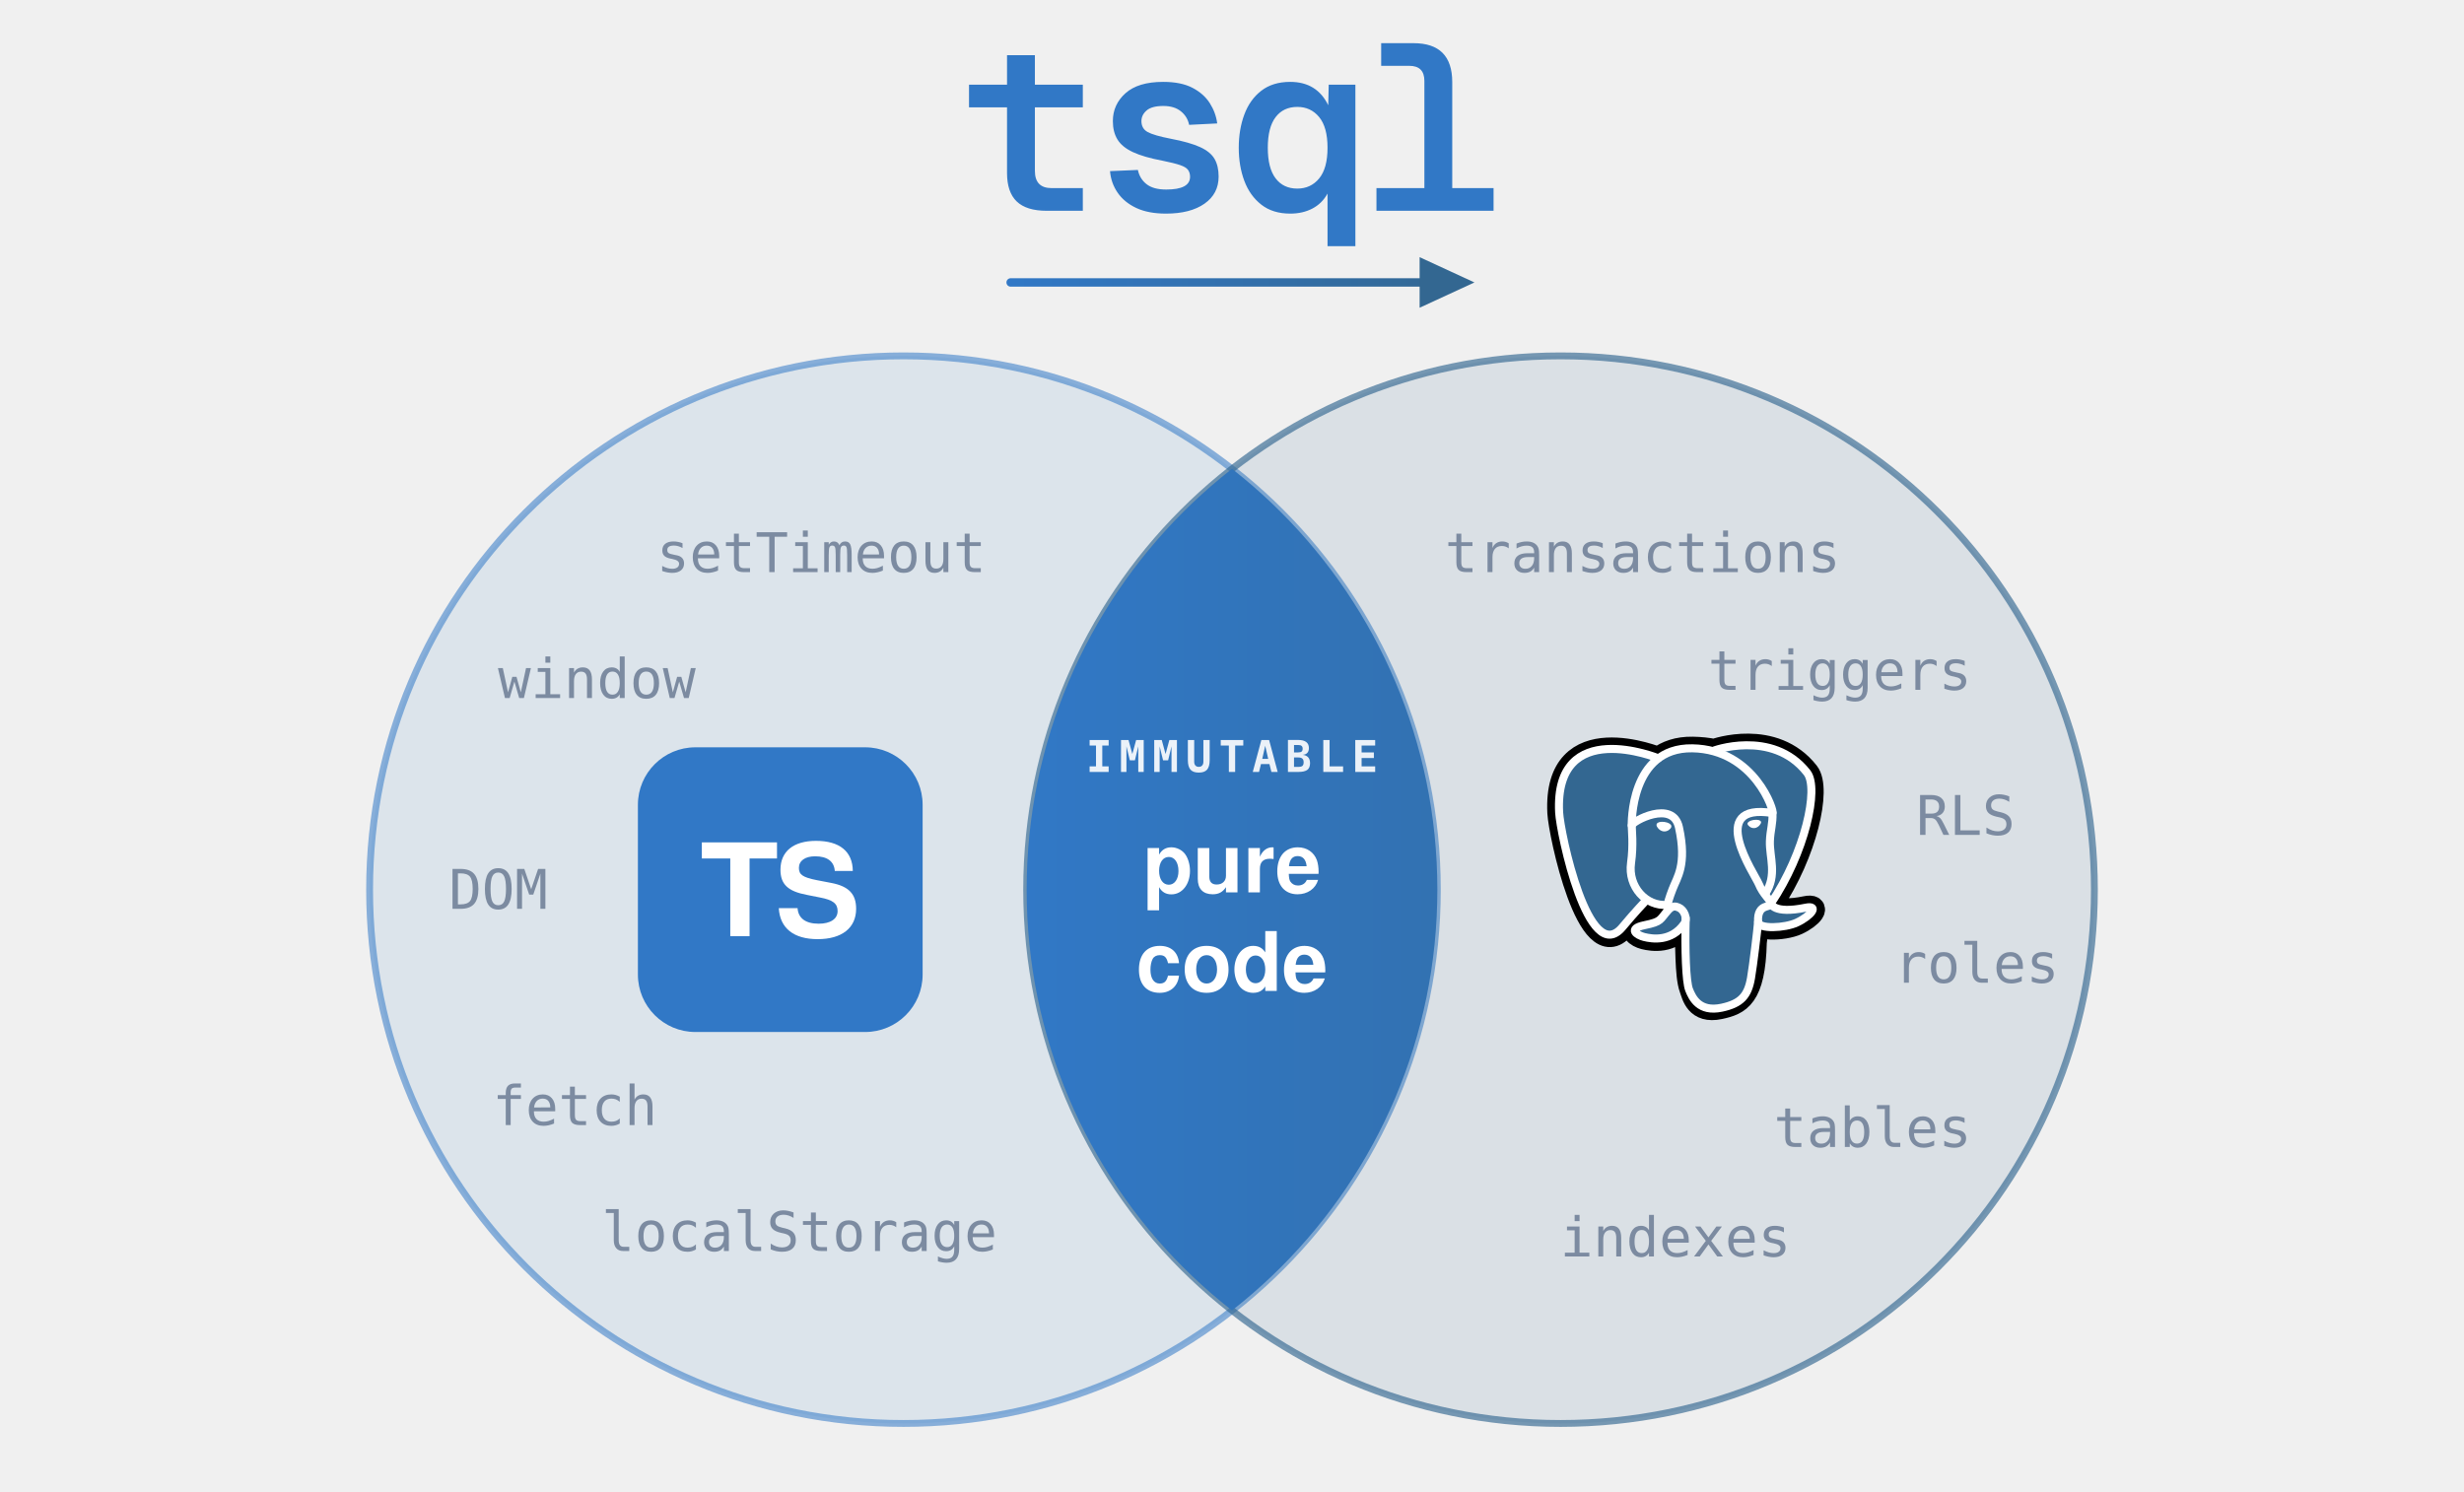
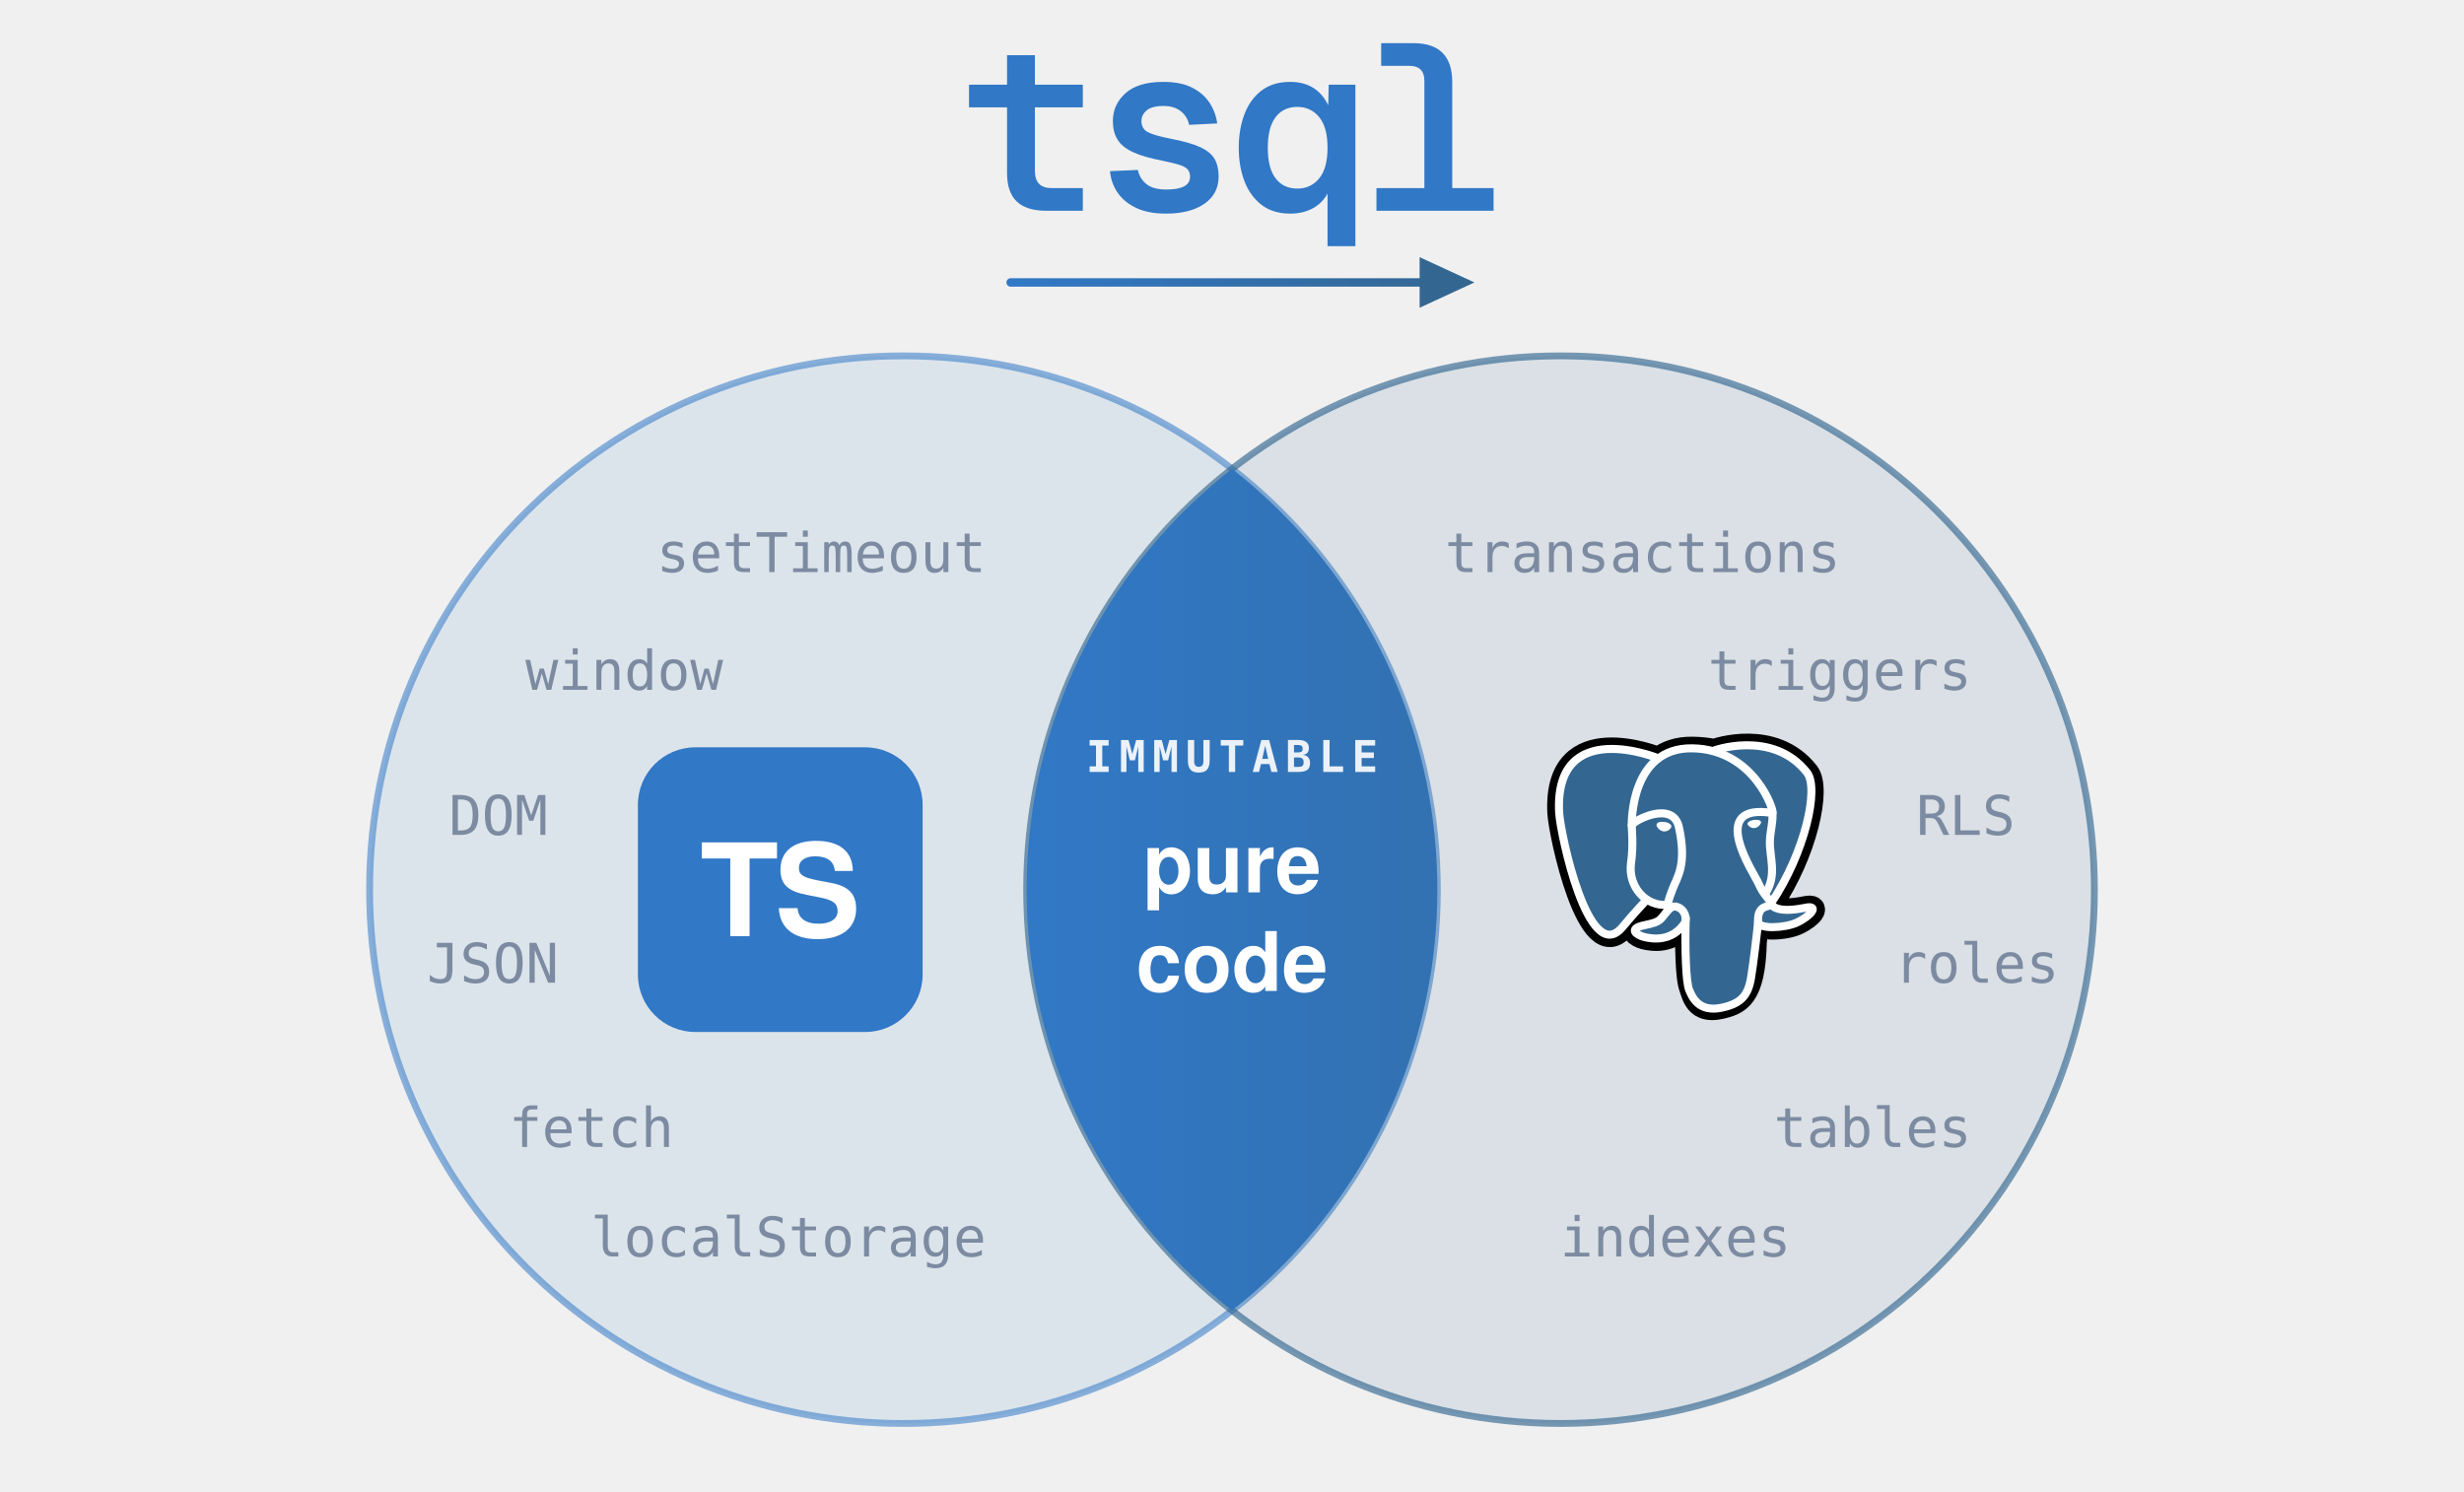
<svg xmlns="http://www.w3.org/2000/svg" viewBox="0 0 900 545" width="900" height="545" role="img" aria-labelledby="t d">
  <g transform="translate(450.0 0) scale(0.77) translate(-450.0 0)">
    <path d="M362.1 100.0Q352.468 100.0 347.876 95.576Q343.284 91.152 343.284 82.08V50.944H325.252V40.192H343.284V26.192H356.5V40.192H379.236V50.944H356.5V81.072Q356.5 89.248 364.452 89.248H379.236V100.0ZM418.684 101.344Q410.284 101.344 404.572 98.656Q398.86 95.968 395.724 91.376Q392.588 86.784 392.14 81.184L405.356 80.624Q406.252 84.88 409.5 87.4Q412.748 89.92 418.796 89.92Q430.108 89.92 430.108 83.872Q430.108 81.968 429.156 80.624Q428.204 79.28 425.404 78.328Q422.604 77.376 417.116 76.256Q408.156 74.576 403.004 72.168Q397.852 69.76 395.668 66.176Q393.484 62.592 393.484 57.44Q393.484 49.6 399.476 44.224Q405.468 38.848 417.34 38.848Q425.852 38.848 431.228 41.648Q436.604 44.448 439.46 48.928Q442.316 53.408 442.988 58.56L429.66 59.232Q428.876 55.312 425.74 52.792Q422.604 50.272 417.452 50.272Q411.964 50.272 409.5 52.4Q407.036 54.528 407.036 57.44Q407.036 61.024 410.004 62.648Q412.972 64.272 421.036 65.84Q429.884 67.52 434.812 69.76Q439.74 72.0 441.7 75.36Q443.66 78.72 443.66 83.76Q443.66 91.936 436.94 96.64Q430.22 101.344 418.684 101.344ZM508.532 116.8H495.316V91.824Q492.74 96.528 488.148 98.936Q483.556 101.344 477.62 101.344Q469.332 101.344 463.9 97.088Q458.468 92.832 455.836 85.776Q453.204 78.72 453.204 70.096Q453.204 61.472 455.836 54.36Q458.468 47.248 463.9 43.048Q469.332 38.848 477.62 38.848Q490.276 38.848 495.652 49.936L495.876 40.192H508.532ZM480.98 89.472Q487.364 89.472 491.34 84.656Q495.316 79.84 495.316 70.096Q495.316 60.352 491.34 55.536Q487.364 50.72 480.98 50.72Q474.372 50.72 470.676 55.592Q466.98 60.464 466.98 70.096Q466.98 79.728 470.676 84.6Q474.372 89.472 480.98 89.472ZM518.524 100.0V89.248H541.26V38.4Q541.26 31.232 534.092 31.232H520.764V20.48H536.108Q554.476 20.48 554.476 38.96V89.248H574.076V100.0Z" fill="#3178C6" />
    <defs>
      <linearGradient id="travel" gradientUnits="userSpaceOnUse" x1="345.0" y1="0" x2="565.0" y2="0">
        <stop offset="0" stop-color="#3178C6" />
        <stop offset="1" stop-color="#336791" />
      </linearGradient>
    </defs>
    <path d="M 345.0 134 H 545.0" stroke="url(#travel)" stroke-width="4" stroke-linecap="round" fill="none" />
    <path d="M 539.0 122 L 565.0 134 L 539.0 146 Z" fill="#336791" />
  </g>
  <g transform="translate(0 0)">
    <circle cx="330" cy="325" r="195" fill="#3178C6" fill-opacity="0.10" stroke="#3178C6" stroke-opacity="0.55" stroke-width="2.5" />
    <circle cx="570" cy="325" r="195" fill="#336791" fill-opacity="0.12" stroke="#336791" stroke-opacity="0.65" stroke-width="2.5" />
    <defs>
      <clipPath id="ts-world">
        <circle cx="330" cy="325" r="195" />
      </clipPath>
      <linearGradient id="both" x1="0" y1="0" x2="1" y2="0">
        <stop offset="0" stop-color="#3178C6" />
        <stop offset="1" stop-color="#336791" />
      </linearGradient>
    </defs>
    <circle cx="570" cy="325" r="195" fill="url(#both)" clip-path="url(#ts-world)" />
    <rect x="233" y="273" width="104" height="104" rx="21" fill="#3178C6" />
    <text x="285" y="342" text-anchor="middle" fill="#FFFFFF" font-family="ui-sans-serif, -apple-system, Segoe UI, Helvetica, Arial, sans-serif" font-size="47" font-weight="700" letter-spacing="-1.5">TS</text>
    <text x="300" y="209" text-anchor="middle" fill="#7C8BA1" font-family="ui-monospace, SFMono-Regular, Menlo, Consolas, monospace" font-size="20">setTimeout</text>
-     <text x="218" y="255" text-anchor="middle" fill="#7C8BA1" font-family="ui-monospace, SFMono-Regular, Menlo, Consolas, monospace" font-size="20">window</text>
-     <text x="182" y="332" text-anchor="middle" fill="#7C8BA1" font-family="ui-monospace, SFMono-Regular, Menlo, Consolas, monospace" font-size="20">DOM</text>
-     <text x="210" y="411" text-anchor="middle" fill="#7C8BA1" font-family="ui-monospace, SFMono-Regular, Menlo, Consolas, monospace" font-size="20">fetch</text>
-     <text x="292" y="457" text-anchor="middle" fill="#7C8BA1" font-family="ui-monospace, SFMono-Regular, Menlo, Consolas, monospace" font-size="20">localStorage</text>
+     <text x="228" y="252" text-anchor="middle" fill="#7C8BA1" font-family="ui-monospace, SFMono-Regular, Menlo, Consolas, monospace" font-size="20">window</text>
+     <text x="182" y="305" text-anchor="middle" fill="#7C8BA1" font-family="ui-monospace, SFMono-Regular, Menlo, Consolas, monospace" font-size="20">DOM</text>
+     <text x="180" y="359" text-anchor="middle" fill="#7C8BA1" font-family="ui-monospace, SFMono-Regular, Menlo, Consolas, monospace" font-size="20">JSON</text>
+     <text x="216" y="419" text-anchor="middle" fill="#7C8BA1" font-family="ui-monospace, SFMono-Regular, Menlo, Consolas, monospace" font-size="20">fetch</text>
+     <text x="288" y="459" text-anchor="middle" fill="#7C8BA1" font-family="ui-monospace, SFMono-Regular, Menlo, Consolas, monospace" font-size="20">localStorage</text>
    <g transform="translate(565 268) scale(0.235)">
      <g id="orginal" style="fill-rule:nonzero;clip-rule:nonzero;stroke:#000000;stroke-miterlimit:4;">
	</g>
      <g id="Layer_x0020_3" style="fill-rule:nonzero;clip-rule:nonzero;fill:none;stroke:#FFFFFF;stroke-width:12.465;stroke-linecap:round;stroke-linejoin:round;stroke-miterlimit:4;">
        <path style="fill:#000000;stroke:#000000;stroke-width:37.395;stroke-linecap:butt;stroke-linejoin:miter;" d="M323.205,324.227c2.833-23.601,1.984-27.062,19.563-23.239l4.463,0.392c13.517,0.615,31.199-2.174,41.587-7c22.362-10.376,35.622-27.7,13.572-23.148c-50.297,10.376-53.755-6.655-53.755-6.655c53.111-78.803,75.313-178.836,56.149-203.322    C352.514-5.534,262.036,26.049,260.522,26.869l-0.482,0.089c-9.938-2.062-21.06-3.294-33.554-3.496c-22.761-0.374-40.032,5.967-53.133,15.904c0,0-161.408-66.498-153.899,83.628c1.597,31.936,45.777,241.655,98.47,178.31    c19.259-23.163,37.871-42.748,37.871-42.748c9.242,6.14,20.307,9.272,31.912,8.147l0.897-0.765c-0.281,2.876-0.157,5.689,0.359,9.019c-13.572,15.167-9.584,17.83-36.723,23.416c-27.457,5.659-11.326,15.734-0.797,18.367c12.768,3.193,42.305,7.716,62.268-20.224    l-0.795,3.188c5.325,4.26,4.965,30.619,5.72,49.452c0.756,18.834,2.017,36.409,5.856,46.771c3.839,10.36,8.369,37.05,44.036,29.406c29.809-6.388,52.6-15.582,54.677-101.107" />
        <path style="fill:#336791;stroke:none;" d="M402.395,271.23c-50.302,10.376-53.76-6.655-53.76-6.655c53.111-78.808,75.313-178.843,56.153-203.326c-52.27-66.785-142.752-35.2-144.262-34.38l-0.486,0.087c-9.938-2.063-21.06-3.292-33.56-3.496c-22.761-0.373-40.026,5.967-53.127,15.902    c0,0-161.411-66.495-153.904,83.63c1.597,31.938,45.776,241.657,98.471,178.312c19.26-23.163,37.869-42.748,37.869-42.748c9.243,6.14,20.308,9.272,31.908,8.147l0.901-0.765c-0.28,2.876-0.152,5.689,0.361,9.019c-13.575,15.167-9.586,17.83-36.723,23.416    c-27.459,5.659-11.328,15.734-0.796,18.367c12.768,3.193,42.307,7.716,62.266-20.224l-0.796,3.188c5.319,4.26,9.054,27.711,8.428,48.969c-0.626,21.259-1.044,35.854,3.147,47.254c4.191,11.4,8.368,37.05,44.042,29.406c29.809-6.388,45.256-22.942,47.405-50.555    c1.525-19.631,4.976-16.729,5.194-34.28l2.768-8.309c3.192-26.611,0.507-35.196,18.872-31.203l4.463,0.392c13.517,0.615,31.208-2.174,41.591-7c22.358-10.376,35.618-27.7,13.573-23.148z" />
        <path d="M215.866,286.484c-1.385,49.516,0.348,99.377,5.193,111.495c4.848,12.118,15.223,35.688,50.9,28.045c29.806-6.39,40.651-18.756,45.357-46.051c3.466-20.082,10.148-75.854,11.005-87.281" />
        <path d="M173.104,38.256c0,0-161.521-66.016-154.012,84.109c1.597,31.938,45.779,241.664,98.473,178.316c19.256-23.166,36.671-41.335,36.671-41.335" />
        <path d="M260.349,26.207c-5.591,1.753,89.848-34.889,144.087,34.417c19.159,24.484-3.043,124.519-56.153,203.329" />
        <path style="stroke-linejoin:bevel;" d="M348.282,263.953c0,0,3.461,17.036,53.764,6.653c22.04-4.552,8.776,12.774-13.577,23.155c-18.345,8.514-59.474,10.696-60.146-1.069c-1.729-30.355,21.647-21.133,19.96-28.739c-1.525-6.85-11.979-13.573-18.894-30.338    c-6.037-14.633-82.796-126.849,21.287-110.183c3.813-0.789-27.146-99.002-124.553-100.599c-97.385-1.597-94.19,119.762-94.19,119.762" />
        <path d="M188.604,274.334c-13.577,15.166-9.584,17.829-36.723,23.417c-27.459,5.66-11.326,15.733-0.797,18.365c12.768,3.195,42.307,7.718,62.266-20.229c6.078-8.509-0.036-22.086-8.385-25.547c-4.034-1.671-9.428-3.765-16.361,3.994z" />
        <path d="M187.715,274.069c-1.368-8.917,2.93-19.528,7.536-31.942c6.922-18.626,22.893-37.255,10.117-96.339c-9.523-44.029-73.396-9.163-73.436-3.193c-0.039,5.968,2.889,30.26-1.067,58.548c-5.162,36.913,23.488,68.132,56.479,64.938" />
        <path style="fill:#FFFFFF;stroke-width:4.155;stroke-linecap:butt;stroke-linejoin:miter;" d="M172.517,141.7c-0.288,2.039,3.733,7.48,8.976,8.207c5.234,0.73,9.714-3.522,9.998-5.559c0.284-2.039-3.732-4.285-8.977-5.015c-5.237-0.731-9.719,0.333-9.996,2.367z" />
        <path style="fill:#FFFFFF;stroke-width:2.078;stroke-linecap:butt;stroke-linejoin:miter;" d="M331.941,137.543c0.284,2.039-3.732,7.48-8.976,8.207c-5.238,0.73-9.718-3.522-10.005-5.559c-0.277-2.039,3.74-4.285,8.979-5.015c5.239-0.73,9.718,0.333,10.002,2.368z" />
        <path d="M350.676,123.432c0.863,15.994-3.445,26.888-3.988,43.914c-0.804,24.748,11.799,53.074-7.191,81.435" />
        <path style="stroke-width:3;" d="M0,60.232" />
      </g>
    </g>
    <text x="600" y="209" text-anchor="middle" fill="#7C8BA1" font-family="ui-monospace, SFMono-Regular, Menlo, Consolas, monospace" font-size="20">transactions</text>
    <text x="672" y="252" text-anchor="middle" fill="#7C8BA1" font-family="ui-monospace, SFMono-Regular, Menlo, Consolas, monospace" font-size="20">triggers</text>
    <text x="718" y="305" text-anchor="middle" fill="#7C8BA1" font-family="ui-monospace, SFMono-Regular, Menlo, Consolas, monospace" font-size="20">RLS</text>
    <text x="722" y="359" text-anchor="middle" fill="#7C8BA1" font-family="ui-monospace, SFMono-Regular, Menlo, Consolas, monospace" font-size="20">roles</text>
    <text x="684" y="419" text-anchor="middle" fill="#7C8BA1" font-family="ui-monospace, SFMono-Regular, Menlo, Consolas, monospace" font-size="20">tables</text>
    <text x="612" y="459" text-anchor="middle" fill="#7C8BA1" font-family="ui-monospace, SFMono-Regular, Menlo, Consolas, monospace" font-size="20">indexes</text>
    <text x="450.0" y="282" text-anchor="middle" fill="#FFFFFF" fill-opacity="0.9" font-family="ui-monospace, SFMono-Regular, Menlo, Consolas, monospace" font-size="16" font-weight="700" letter-spacing="2.5">IMMUTABLE</text>
    <text x="450.0" y="326" text-anchor="middle" fill="#FFFFFF" font-family="ui-sans-serif, -apple-system, Segoe UI, Helvetica, Arial, sans-serif" font-size="30" font-weight="800">pure</text>
    <text x="450.0" y="362" text-anchor="middle" fill="#FFFFFF" font-family="ui-sans-serif, -apple-system, Segoe UI, Helvetica, Arial, sans-serif" font-size="30" font-weight="800">code</text>
  </g>
</svg>
